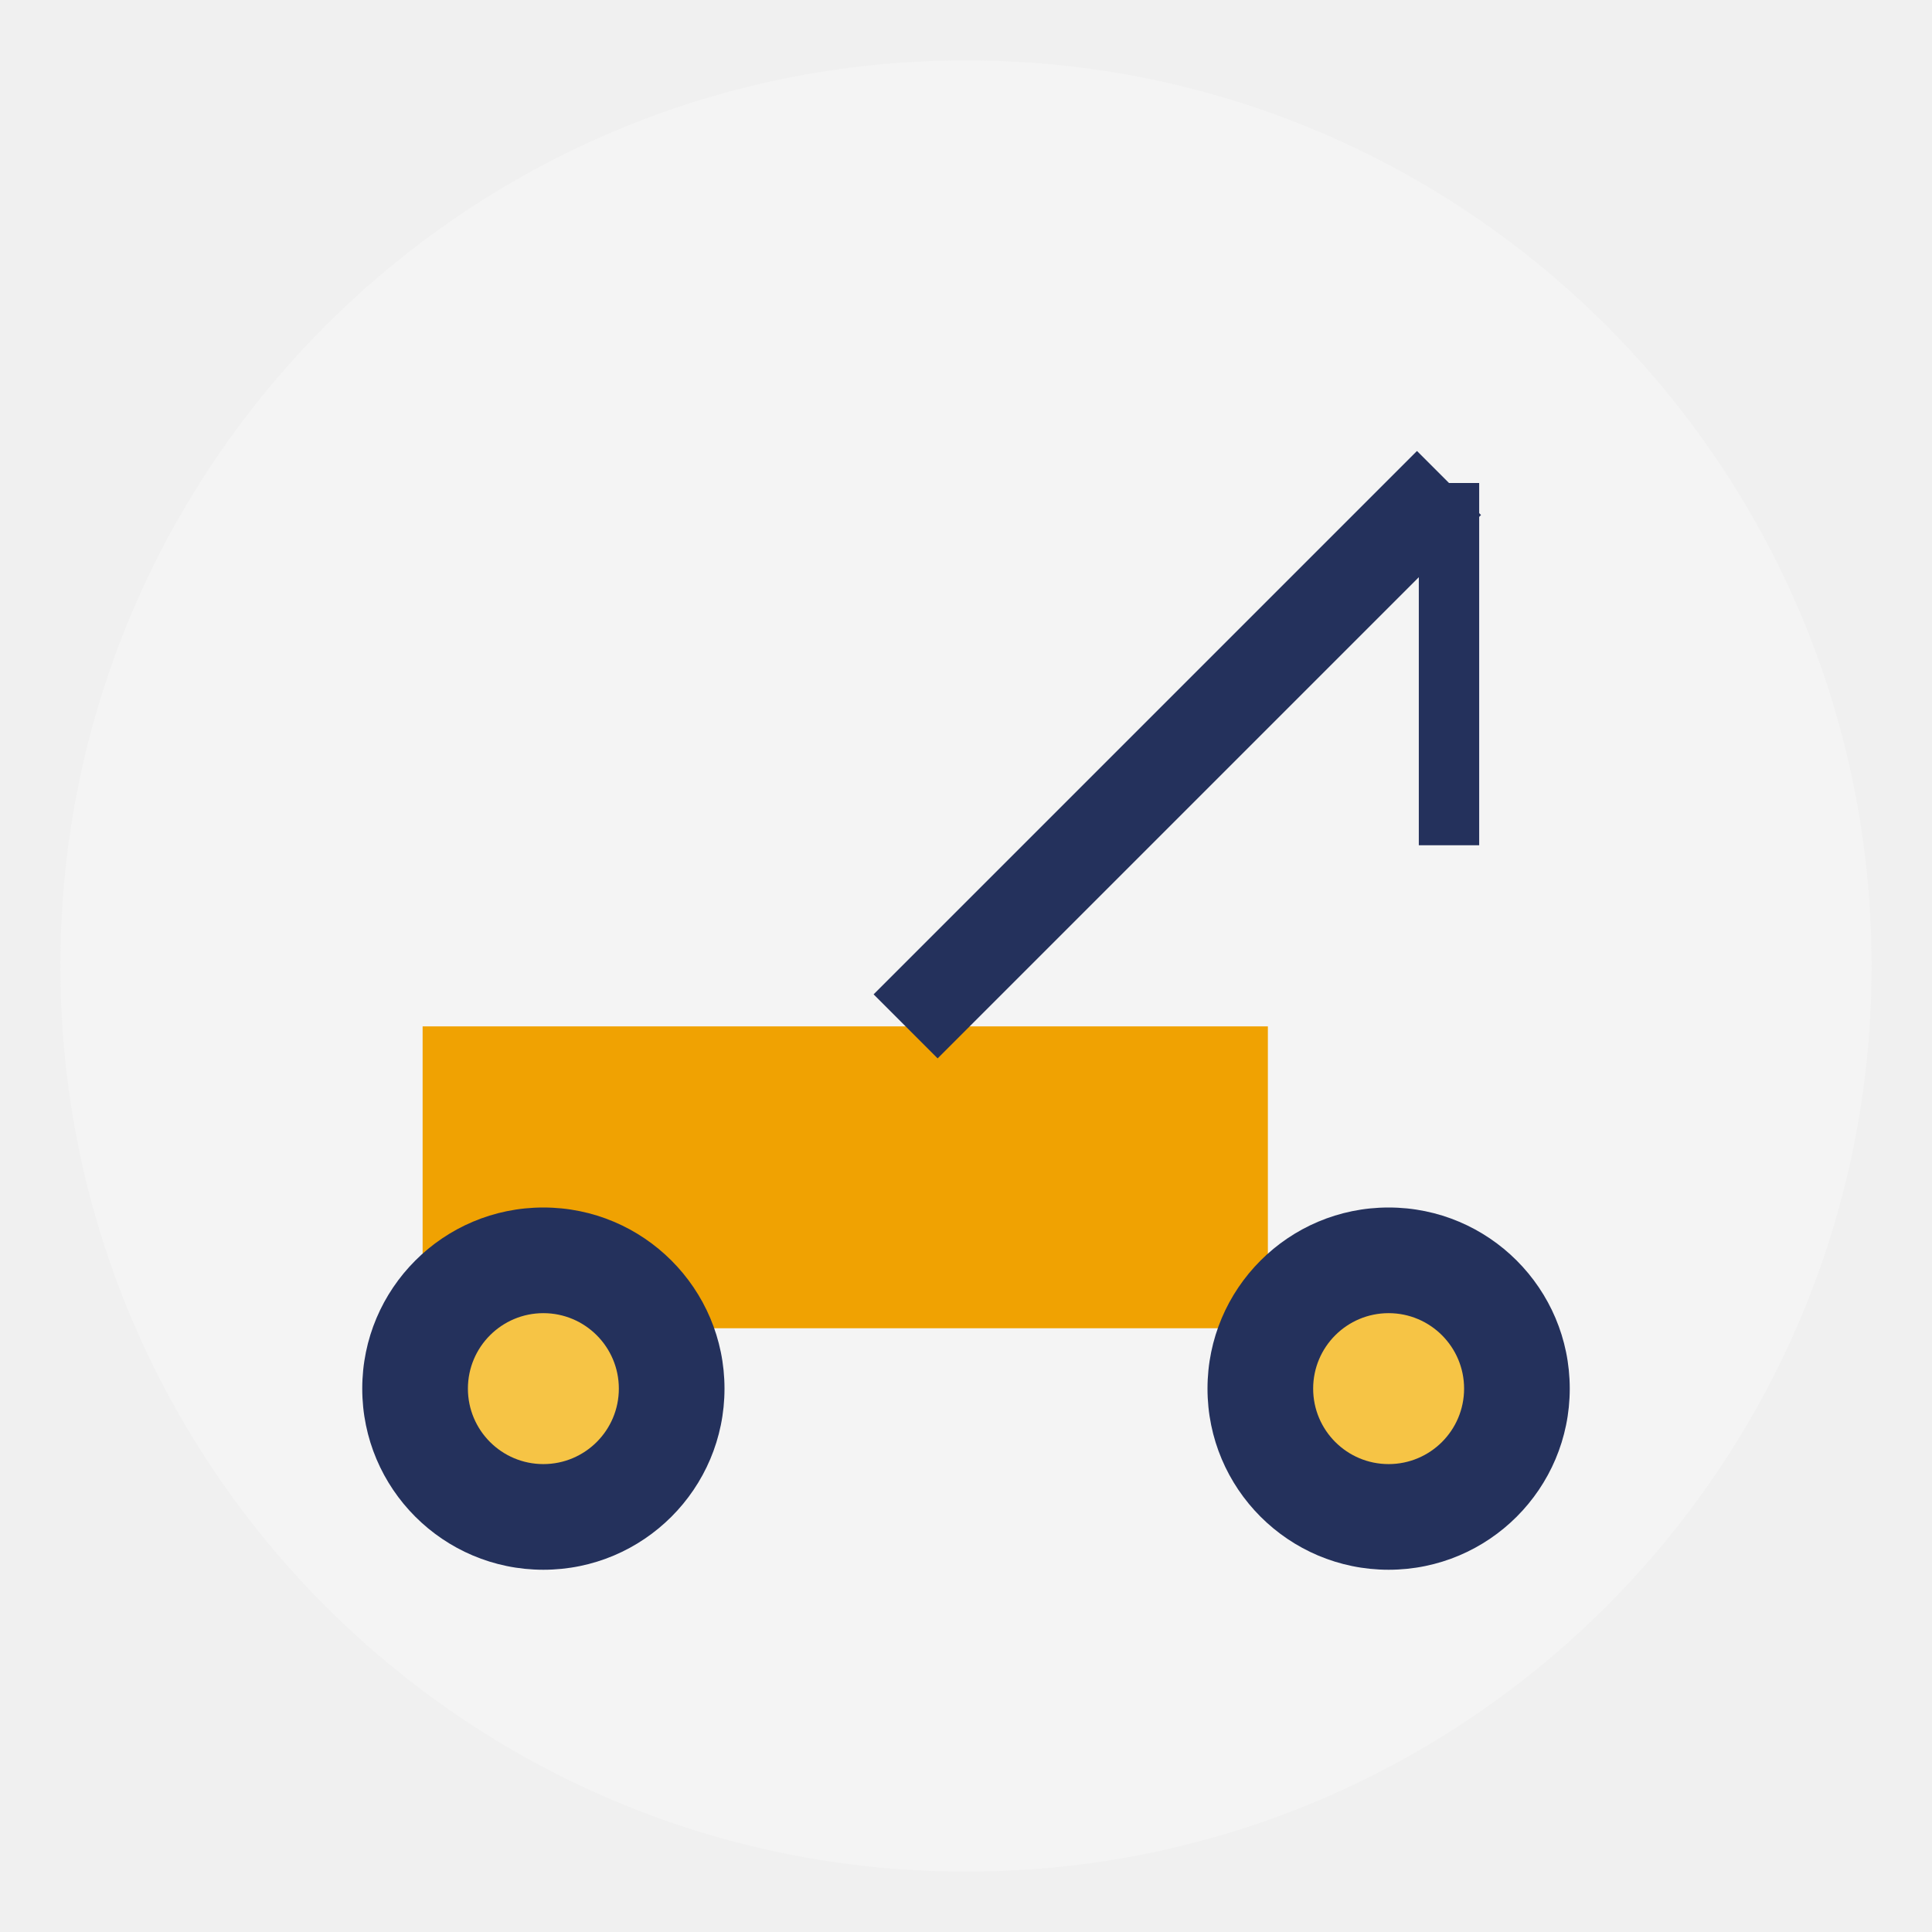
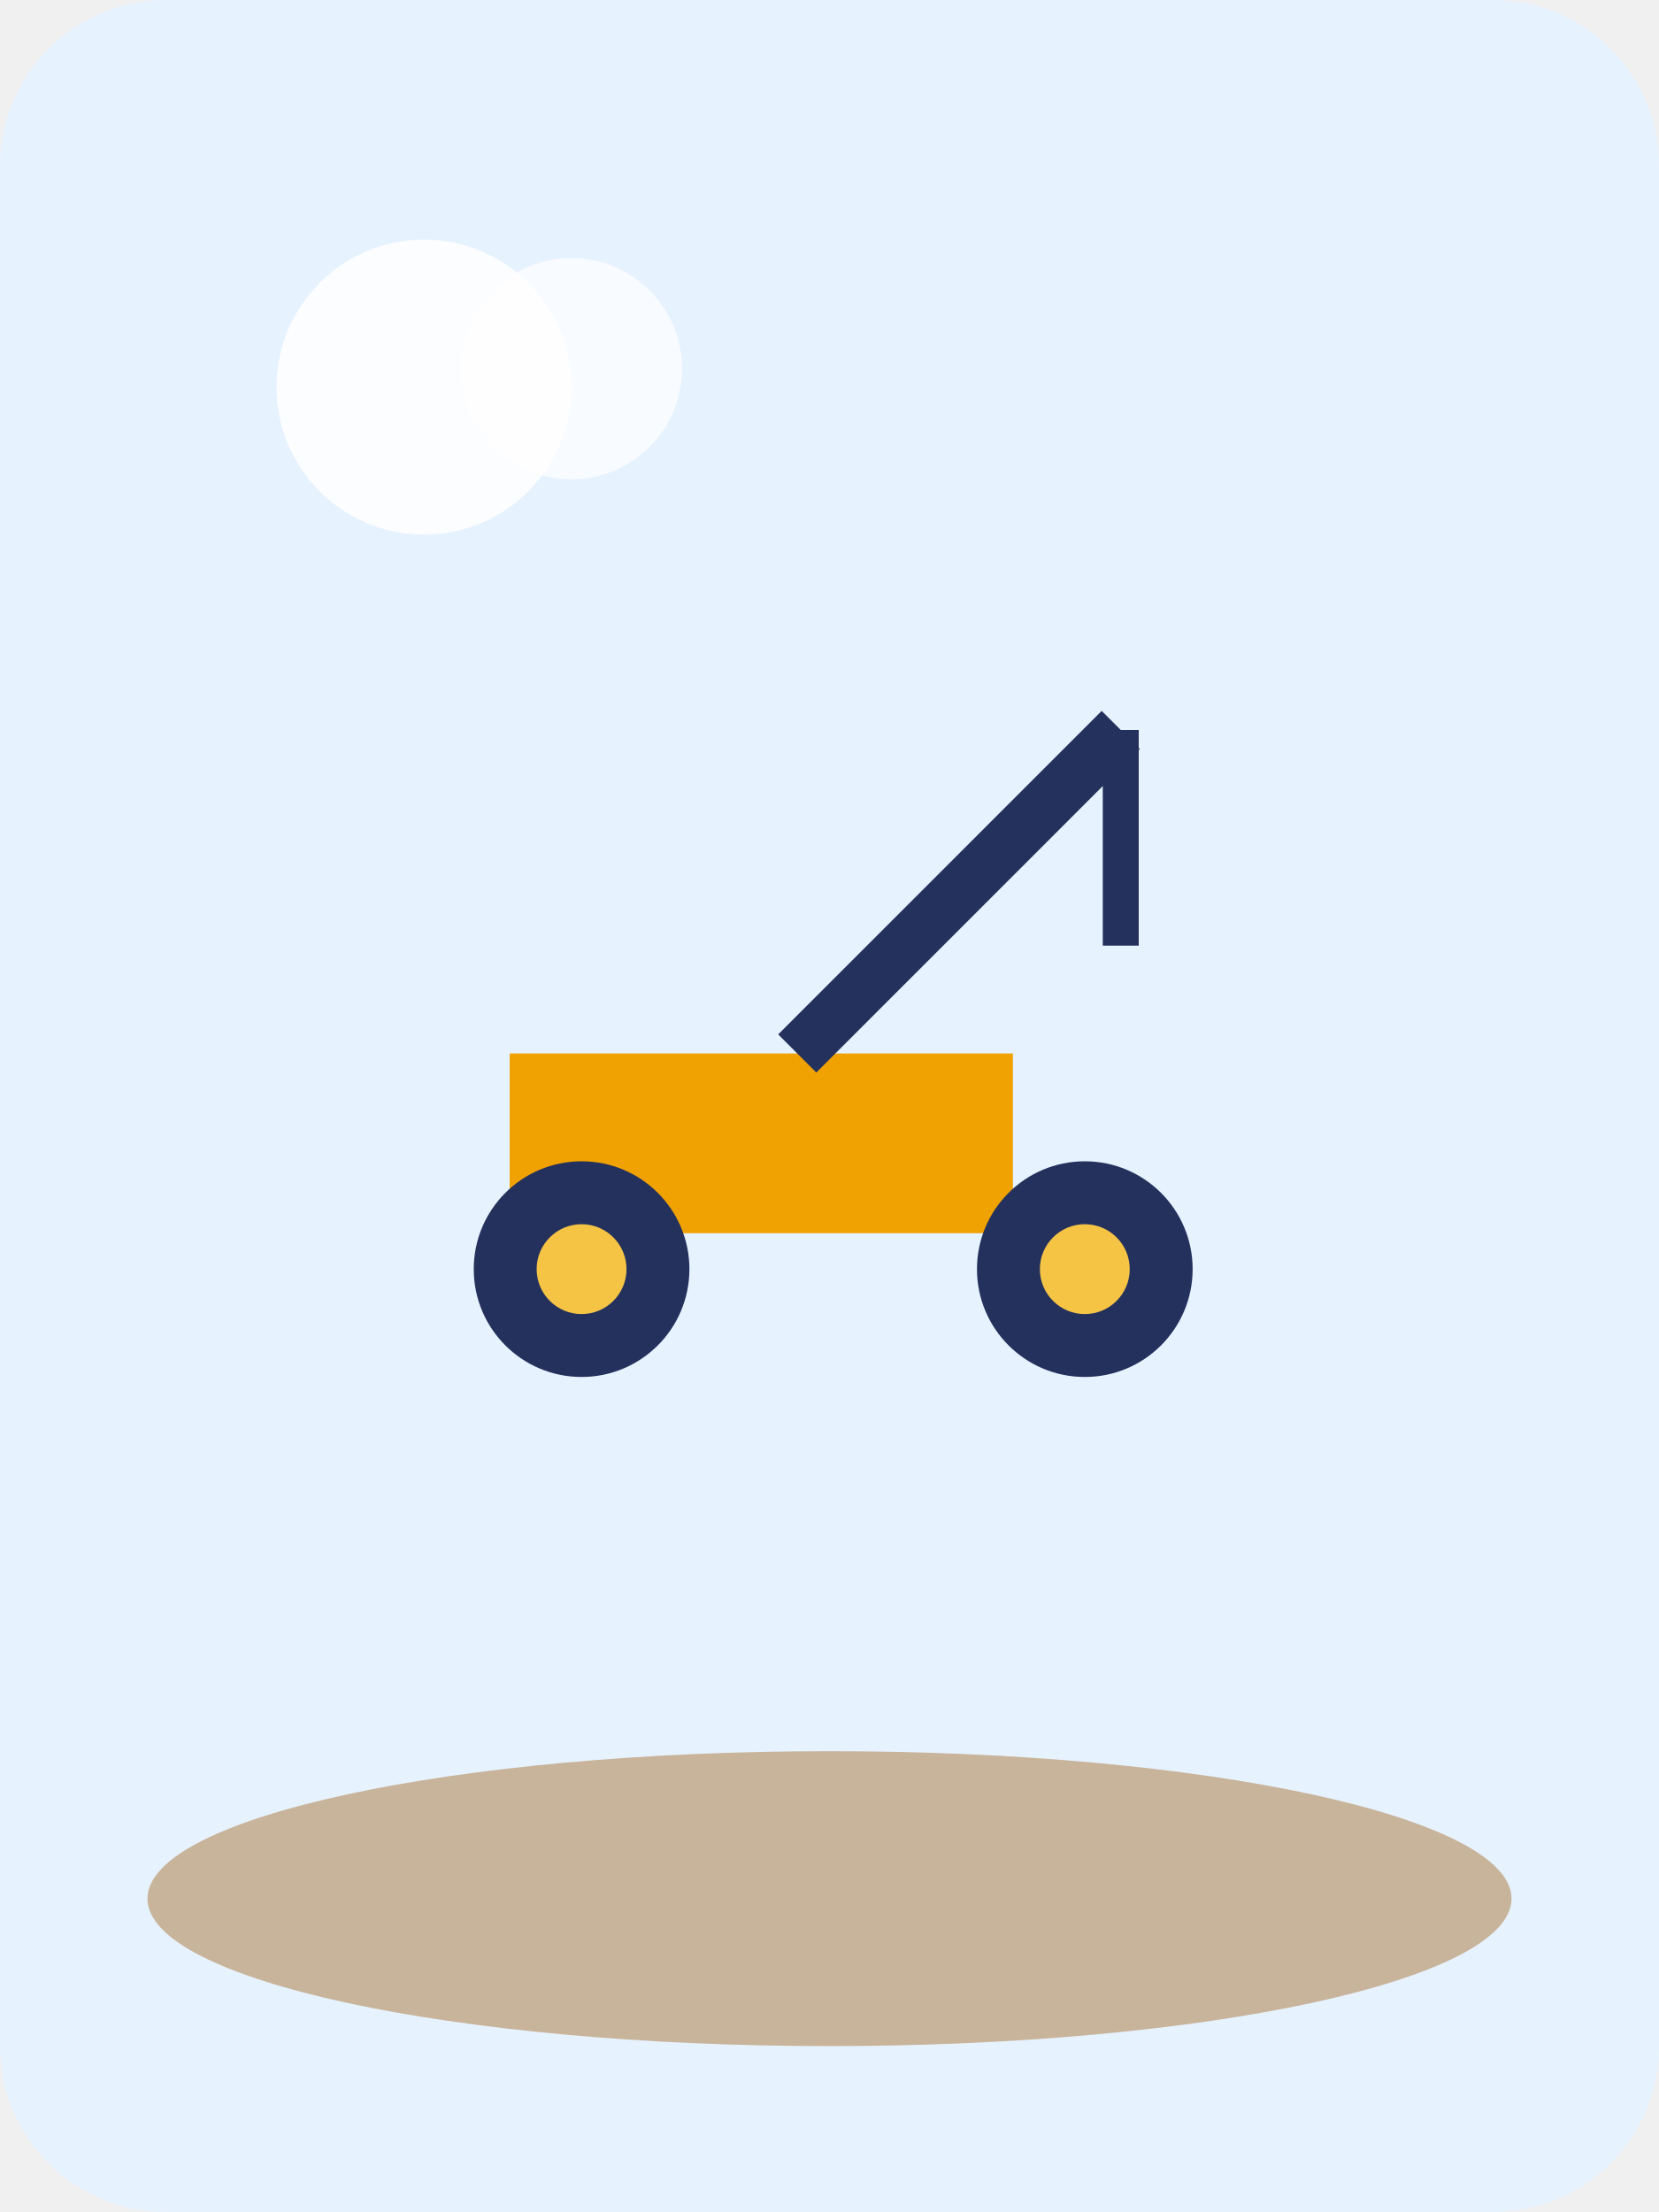
- <svg xmlns="http://www.w3.org/2000/svg" viewBox="0 0 64 64">
-   <circle cx="32" cy="32" r="30" fill="#f4f4f4" />
-   <rect x="14" y="34" width="28" height="10" fill="#f0a202" />
-   <path d="M30 34 L48 16" stroke="#24315c" stroke-width="3" />
-   <path d="M48 16 V28" stroke="#24315c" stroke-width="2" />
-   <circle cx="18" cy="46" r="6" fill="#24315c" />
-   <circle cx="18" cy="46" r="2.5" fill="#f6c445" />
-   <circle cx="46" cy="46" r="6" fill="#24315c" />
-   <circle cx="46" cy="46" r="2.5" fill="#f6c445" />
+ <svg xmlns="http://www.w3.org/2000/svg" viewBox="0 0 180 240">
+   <rect width="180" height="240" rx="18" fill="#e7f2ff" />
+   <circle cx="46" cy="42" r="16" fill="#fff" opacity=".85" />
+   <circle cx="62" cy="40" r="12" fill="#fff" opacity=".7" />
+   <ellipse cx="90" cy="206" rx="74" ry="16" fill="#c8b49a" />
+   <g transform="translate(28,48) scale(1.95)">
+     <rect x="14" y="34" width="28" height="10" fill="#f0a202" />
+     <path d="M30 34 L48 16" stroke="#24315c" stroke-width="3" />
+     <path d="M48 16 V28" stroke="#24315c" stroke-width="2" />
+     <circle cx="18" cy="46" r="6" fill="#24315c" />
+     <circle cx="18" cy="46" r="2.5" fill="#f6c445" />
+     <circle cx="46" cy="46" r="6" fill="#24315c" />
+     <circle cx="46" cy="46" r="2.5" fill="#f6c445" />
+   </g>
</svg>
